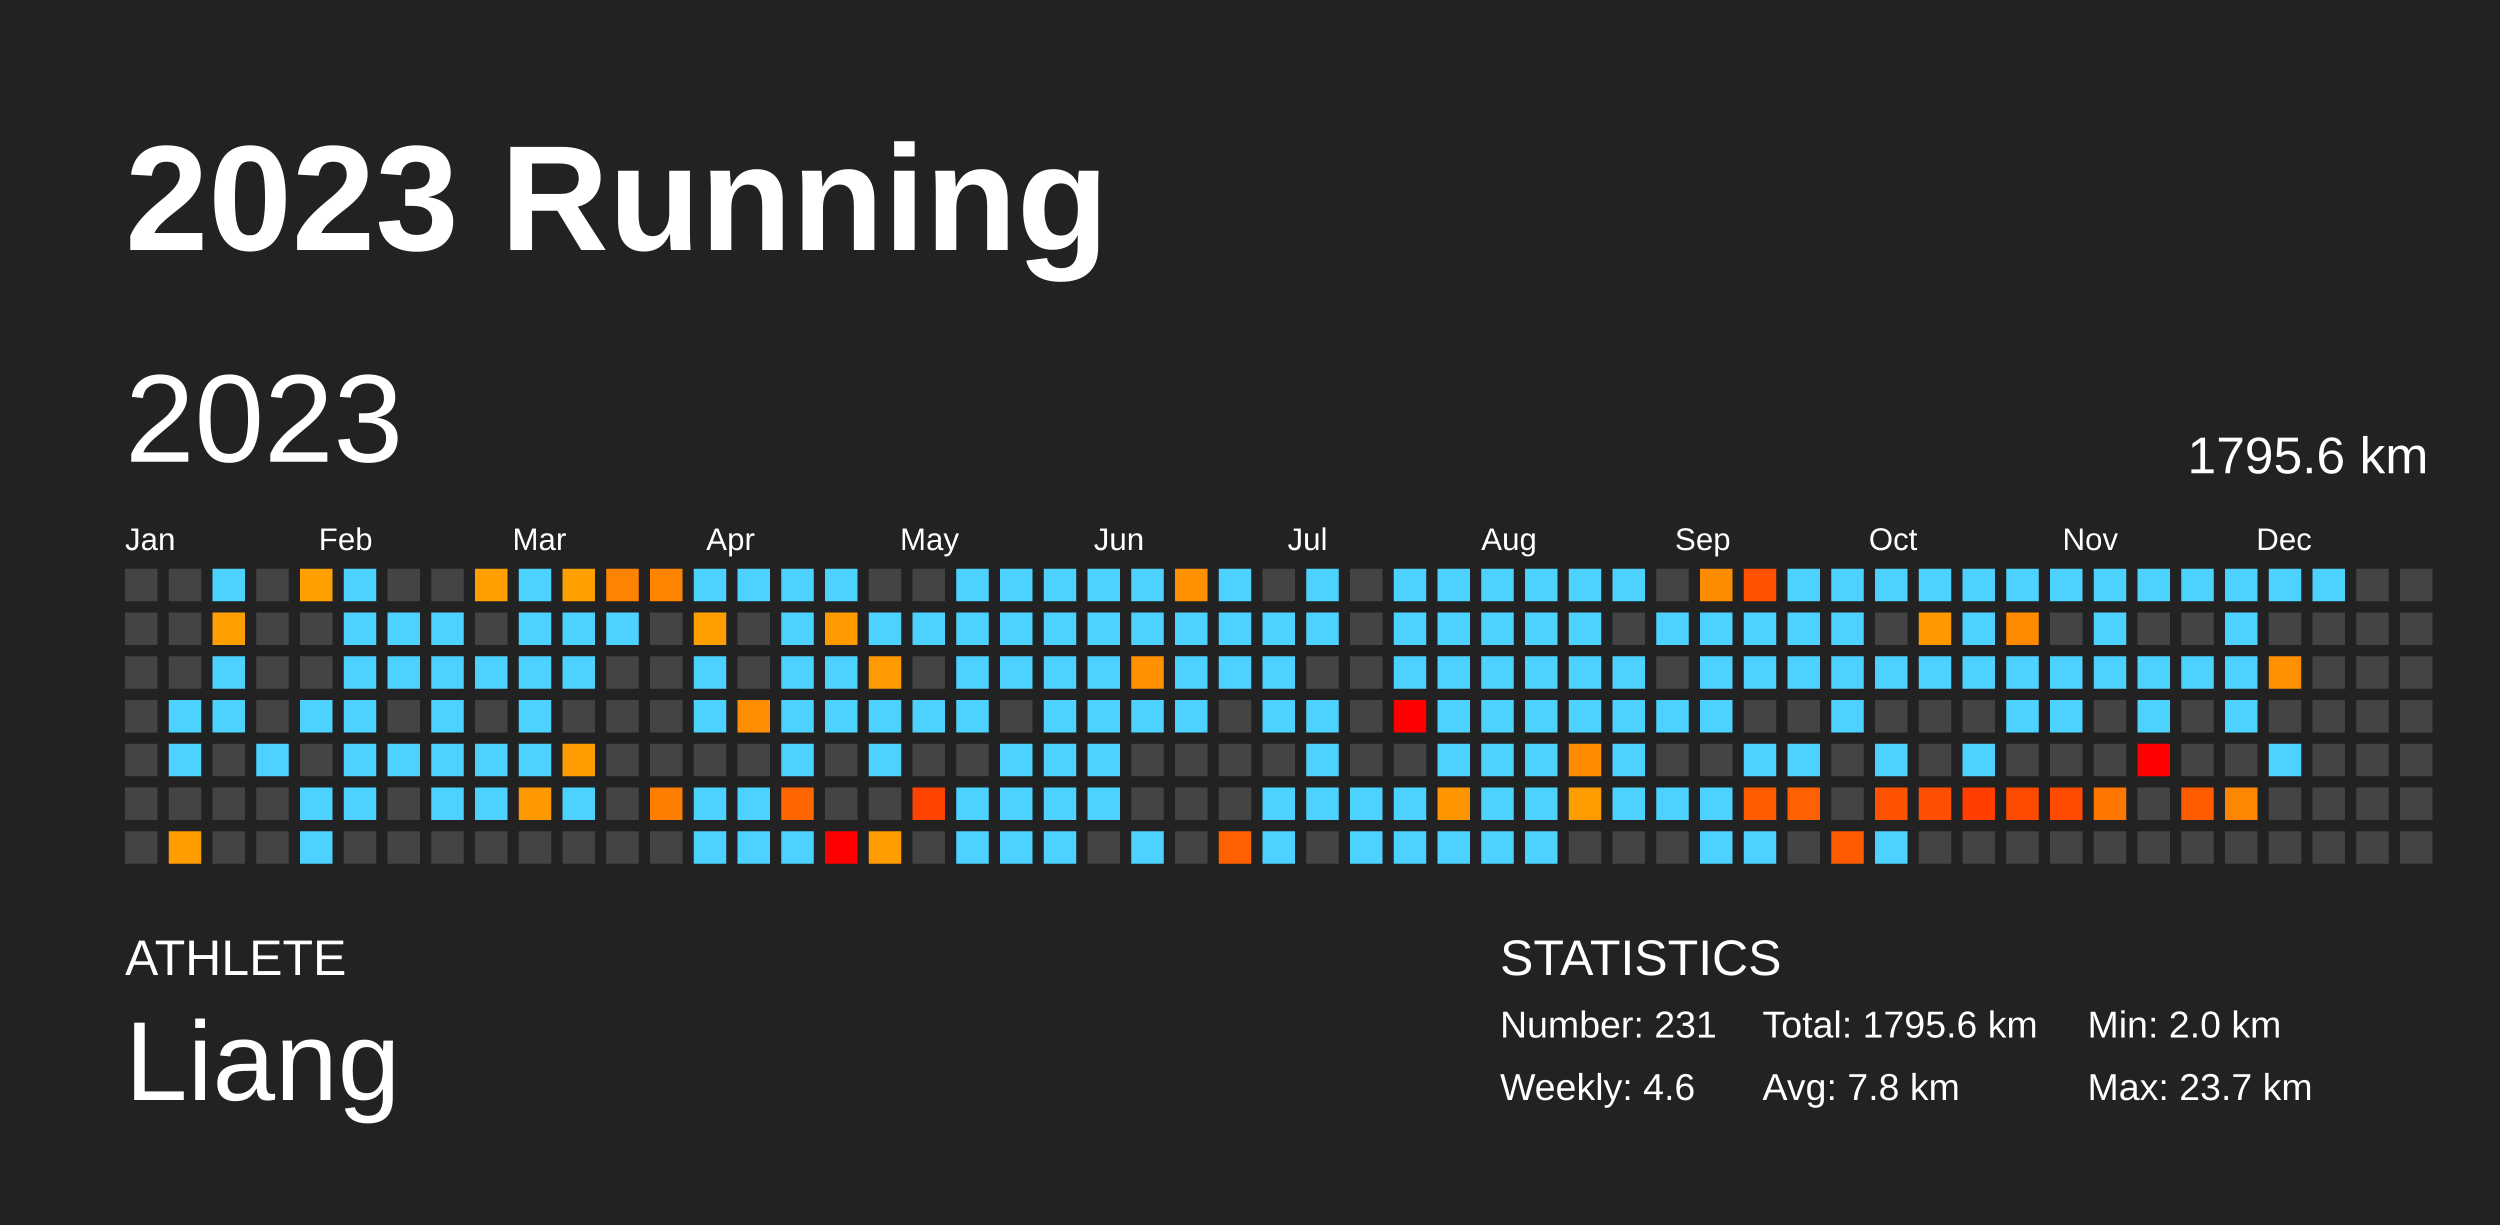
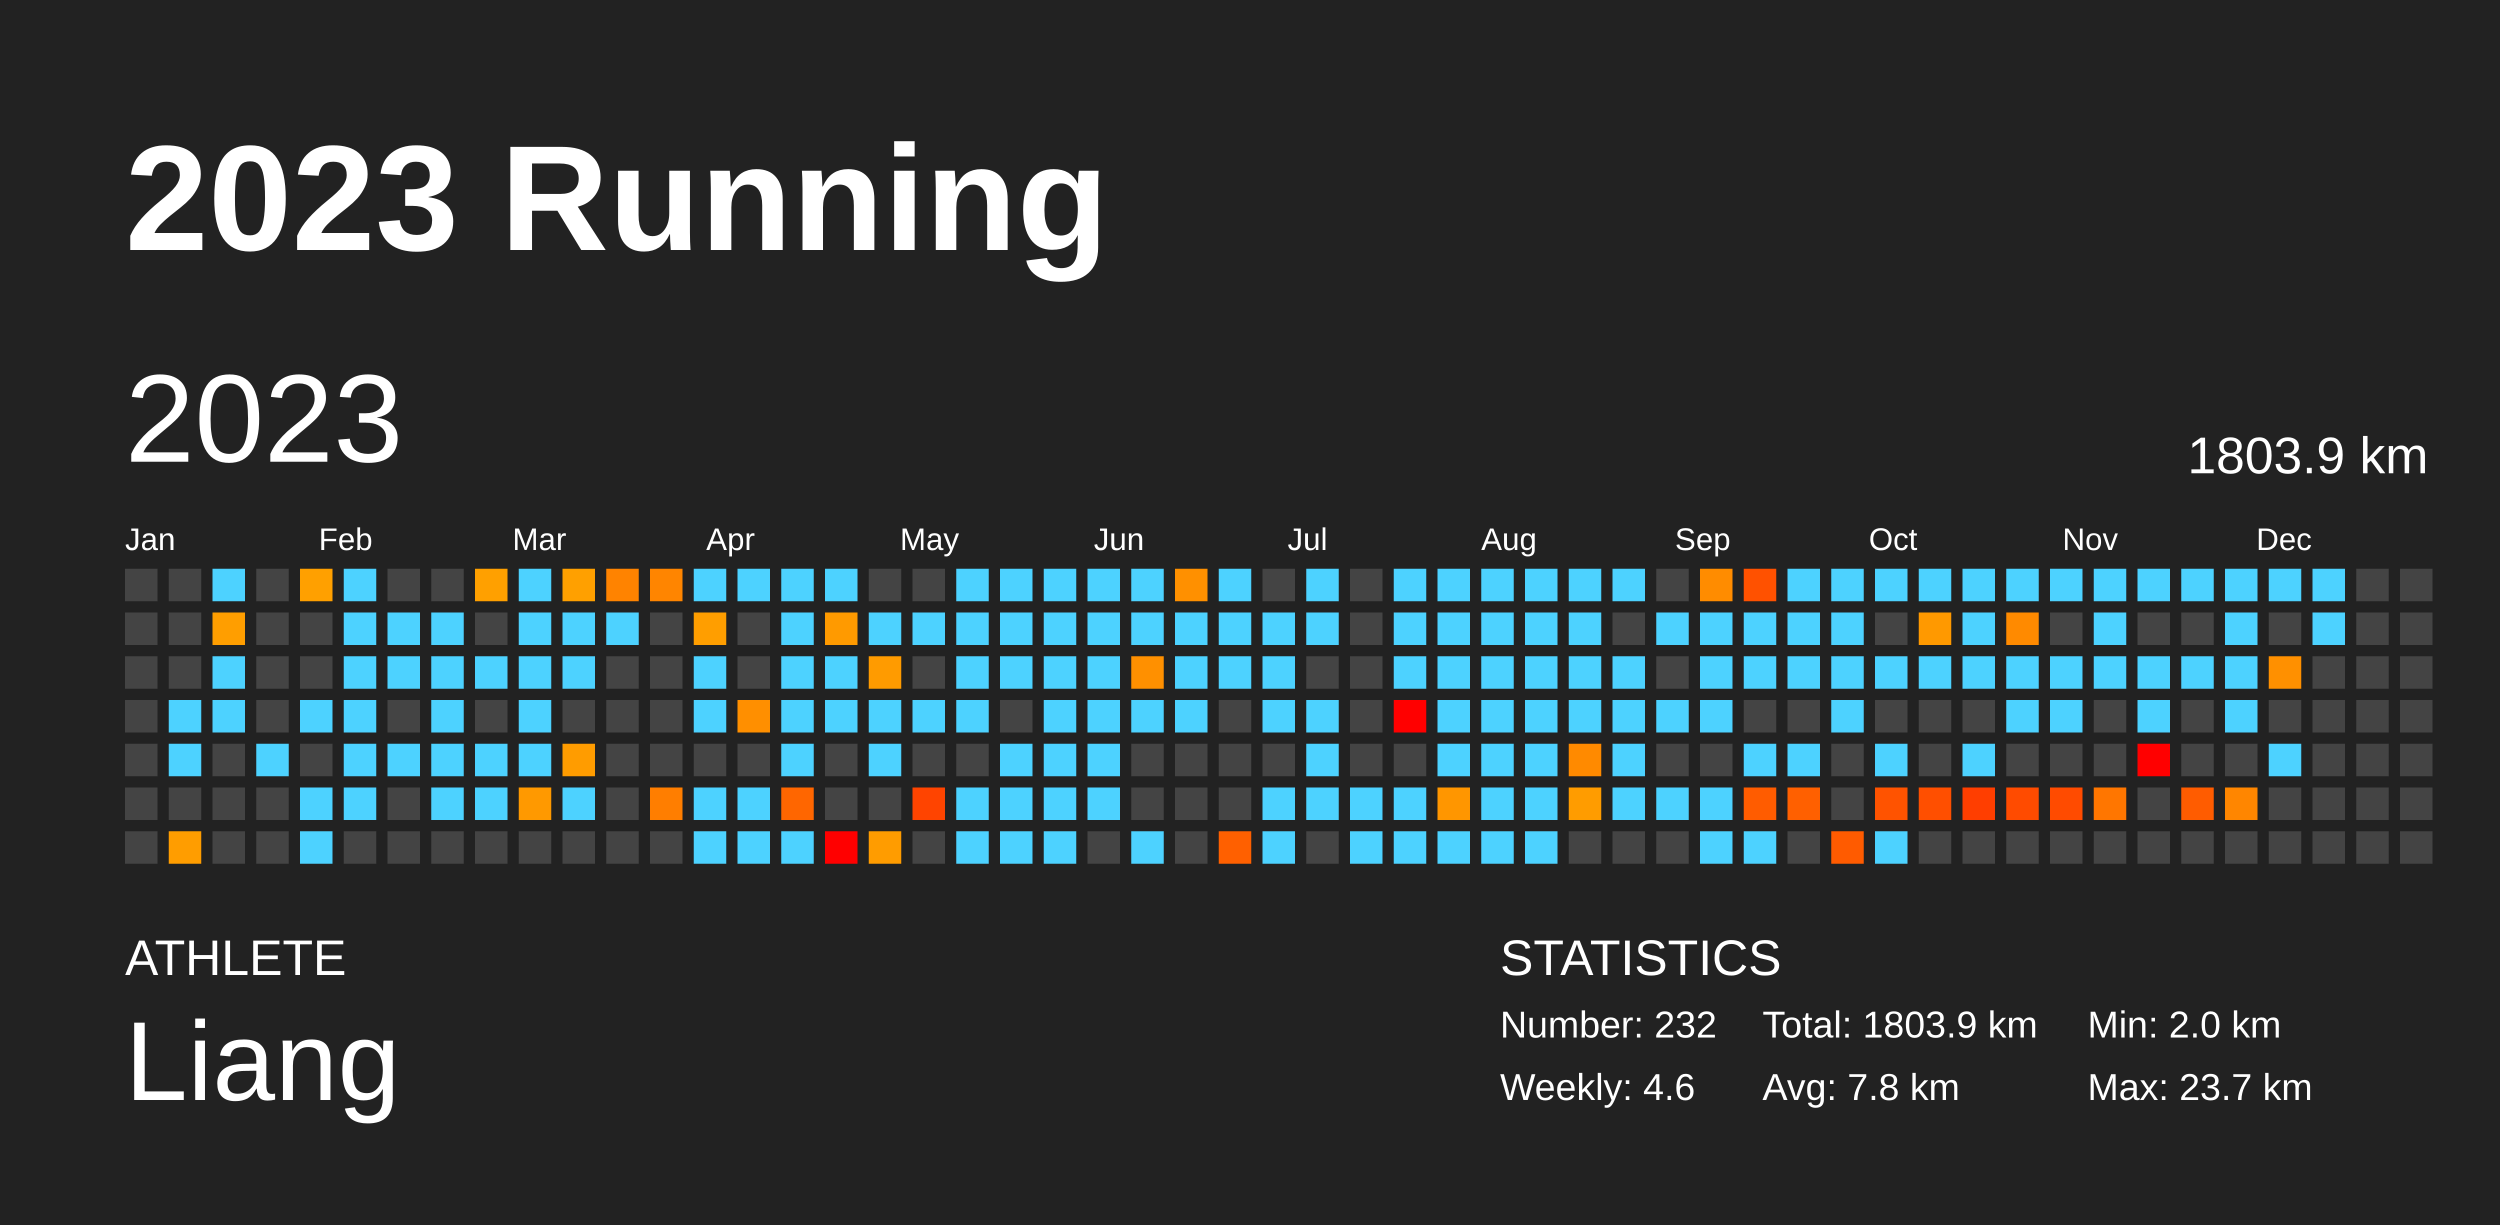
<svg xmlns="http://www.w3.org/2000/svg" baseProfile="full" height="98mm" version="1.1" viewBox="0,0,200,98" width="200mm">
  <defs />
  <rect fill="#222222" height="98" width="200" x="0" y="0" />
  <text fill="#FFFFFF" style="font-size:12px; font-family:Arial; font-weight:bold;" x="10" y="20">2023 Running</text>
  <text fill="#FFFFFF" style="font-size:4px; font-family:Arial" x="10" y="78">ATHLETE</text>
  <text fill="#FFFFFF" style="font-size:9px; font-family:Arial" x="10" y="88">Liang</text>
  <text fill="#FFFFFF" style="font-size:4px; font-family:Arial" x="120" y="78">STATISTICS</text>
-   <text fill="#FFFFFF" style="font-size:3px; font-family:Arial" x="120" y="83">Number: 231</text>
+   <text fill="#FFFFFF" style="font-size:3px; font-family:Arial" x="120" y="83">Number: 232</text>
  <text fill="#FFFFFF" style="font-size:3px; font-family:Arial" x="120" y="88">Weekly: 4.6</text>
-   <text fill="#FFFFFF" style="font-size:3px; font-family:Arial" x="141" y="83">Total: 1795.6 km</text>
+   <text fill="#FFFFFF" style="font-size:3px; font-family:Arial" x="141" y="83">Total: 1803.9 km</text>
  <text fill="#FFFFFF" style="font-size:3px; font-family:Arial" x="141" y="88">Avg: 7.8 km</text>
  <text fill="#FFFFFF" style="font-size:3px; font-family:Arial" x="167" y="83">Min: 2.0 km</text>
  <text fill="#FFFFFF" style="font-size:3px; font-family:Arial" x="167" y="88">Max: 23.7 km</text>
  <text dominant-baseline="hanging" fill="#FFFFFF" style="font-size:10.0px; font-family:Arial;" x="10" y="30">2023</text>
-   <text dominant-baseline="hanging" fill="#FFFFFF" style="font-size:4.125px; font-family:Arial;" x="175" y="35">1795.6 km</text>
+   <text dominant-baseline="hanging" fill="#FFFFFF" style="font-size:4.125px; font-family:Arial;" x="175" y="35">1803.9 km</text>
  <text fill="#FFFFFF" style="font-size:2.5px; font-family:Arial" x="10.0" y="44">Jan</text>
  <text fill="#FFFFFF" style="font-size:2.5px; font-family:Arial" x="25.5" y="44">Feb</text>
  <text fill="#FFFFFF" style="font-size:2.5px; font-family:Arial" x="41.0" y="44">Mar</text>
  <text fill="#FFFFFF" style="font-size:2.5px; font-family:Arial" x="56.5" y="44">Apr</text>
  <text fill="#FFFFFF" style="font-size:2.5px; font-family:Arial" x="72.0" y="44">May</text>
  <text fill="#FFFFFF" style="font-size:2.5px; font-family:Arial" x="87.5" y="44">Jun</text>
  <text fill="#FFFFFF" style="font-size:2.5px; font-family:Arial" x="103.0" y="44">Jul</text>
  <text fill="#FFFFFF" style="font-size:2.5px; font-family:Arial" x="118.5" y="44">Aug</text>
  <text fill="#FFFFFF" style="font-size:2.5px; font-family:Arial" x="134.0" y="44">Sep</text>
  <text fill="#FFFFFF" style="font-size:2.5px; font-family:Arial" x="149.5" y="44">Oct</text>
  <text fill="#FFFFFF" style="font-size:2.5px; font-family:Arial" x="165.0" y="44">Nov</text>
  <text fill="#FFFFFF" style="font-size:2.5px; font-family:Arial" x="180.5" y="44">Dec</text>
  <rect fill="#444444" height="2.6" width="2.6" x="10.0" y="45.5" />
  <rect fill="#444444" height="2.6" width="2.6" x="10.0" y="49.0" />
  <rect fill="#444444" height="2.6" width="2.6" x="10.0" y="52.5" />
  <rect fill="#444444" height="2.6" width="2.6" x="10.0" y="56.0" />
  <rect fill="#444444" height="2.6" width="2.6" x="10.0" y="59.5" />
  <rect fill="#444444" height="2.6" width="2.6" x="10.0" y="63.0" />
  <rect fill="#444444" height="2.6" width="2.6" x="10.0" y="66.5" />
  <rect fill="#444444" height="2.6" width="2.6" x="13.5" y="45.5" />
  <rect fill="#444444" height="2.6" width="2.6" x="13.5" y="49.0" />
  <rect fill="#444444" height="2.6" width="2.6" x="13.5" y="52.5" />
  <rect fill="#4dd2ff" height="2.6" width="2.6" x="13.5" y="56.0" />
  <rect fill="#4dd2ff" height="2.6" width="2.6" x="13.5" y="59.5" />
  <rect fill="#444444" height="2.6" width="2.6" x="13.5" y="63.0" />
  <rect fill="#ff9d00" height="2.6" width="2.6" x="13.5" y="66.5" />
  <rect fill="#4dd2ff" height="2.6" width="2.6" x="17.0" y="45.5" />
  <rect fill="#ff9e00" height="2.6" width="2.6" x="17.0" y="49.0" />
  <rect fill="#4dd2ff" height="2.6" width="2.6" x="17.0" y="52.5" />
  <rect fill="#4dd2ff" height="2.6" width="2.6" x="17.0" y="56.0" />
  <rect fill="#444444" height="2.6" width="2.6" x="17.0" y="59.5" />
  <rect fill="#444444" height="2.6" width="2.6" x="17.0" y="63.0" />
  <rect fill="#444444" height="2.6" width="2.6" x="17.0" y="66.5" />
  <rect fill="#444444" height="2.6" width="2.6" x="20.5" y="45.5" />
  <rect fill="#444444" height="2.6" width="2.6" x="20.5" y="49.0" />
  <rect fill="#444444" height="2.6" width="2.6" x="20.5" y="52.5" />
  <rect fill="#444444" height="2.6" width="2.6" x="20.5" y="56.0" />
  <rect fill="#4dd2ff" height="2.6" width="2.6" x="20.5" y="59.5" />
  <rect fill="#444444" height="2.6" width="2.6" x="20.5" y="63.0" />
  <rect fill="#444444" height="2.6" width="2.6" x="20.5" y="66.5" />
  <rect fill="#ffa000" height="2.6" width="2.6" x="24.0" y="45.5" />
  <rect fill="#444444" height="2.6" width="2.6" x="24.0" y="49.0" />
  <rect fill="#444444" height="2.6" width="2.6" x="24.0" y="52.5" />
  <rect fill="#4dd2ff" height="2.6" width="2.6" x="24.0" y="56.0" />
  <rect fill="#444444" height="2.6" width="2.6" x="24.0" y="59.5" />
  <rect fill="#4dd2ff" height="2.6" width="2.6" x="24.0" y="63.0" />
  <rect fill="#4dd2ff" height="2.6" width="2.6" x="24.0" y="66.5" />
  <rect fill="#4dd2ff" height="2.6" width="2.6" x="27.5" y="45.5" />
  <rect fill="#4dd2ff" height="2.6" width="2.6" x="27.5" y="49.0" />
  <rect fill="#4dd2ff" height="2.6" width="2.6" x="27.5" y="52.5" />
  <rect fill="#4dd2ff" height="2.6" width="2.6" x="27.5" y="56.0" />
  <rect fill="#4dd2ff" height="2.6" width="2.6" x="27.5" y="59.5" />
  <rect fill="#4dd2ff" height="2.6" width="2.6" x="27.5" y="63.0" />
  <rect fill="#444444" height="2.6" width="2.6" x="27.5" y="66.5" />
  <rect fill="#444444" height="2.6" width="2.6" x="31.0" y="45.5" />
  <rect fill="#4dd2ff" height="2.6" width="2.6" x="31.0" y="49.0" />
  <rect fill="#4dd2ff" height="2.6" width="2.6" x="31.0" y="52.5" />
  <rect fill="#444444" height="2.6" width="2.6" x="31.0" y="56.0" />
  <rect fill="#4dd2ff" height="2.6" width="2.6" x="31.0" y="59.5" />
  <rect fill="#444444" height="2.6" width="2.6" x="31.0" y="63.0" />
  <rect fill="#444444" height="2.6" width="2.6" x="31.0" y="66.5" />
  <rect fill="#444444" height="2.6" width="2.6" x="34.5" y="45.5" />
  <rect fill="#4dd2ff" height="2.6" width="2.6" x="34.5" y="49.0" />
  <rect fill="#4dd2ff" height="2.6" width="2.6" x="34.5" y="52.5" />
  <rect fill="#4dd2ff" height="2.6" width="2.6" x="34.5" y="56.0" />
  <rect fill="#4dd2ff" height="2.6" width="2.6" x="34.5" y="59.5" />
  <rect fill="#4dd2ff" height="2.6" width="2.6" x="34.5" y="63.0" />
  <rect fill="#444444" height="2.6" width="2.6" x="34.5" y="66.5" />
  <rect fill="#ffa000" height="2.6" width="2.6" x="38.0" y="45.5" />
  <rect fill="#444444" height="2.6" width="2.6" x="38.0" y="49.0" />
  <rect fill="#4dd2ff" height="2.6" width="2.6" x="38.0" y="52.5" />
  <rect fill="#444444" height="2.6" width="2.6" x="38.0" y="56.0" />
  <rect fill="#4dd2ff" height="2.6" width="2.6" x="38.0" y="59.5" />
  <rect fill="#4dd2ff" height="2.6" width="2.6" x="38.0" y="63.0" />
  <rect fill="#444444" height="2.6" width="2.6" x="38.0" y="66.5" />
  <rect fill="#4dd2ff" height="2.6" width="2.6" x="41.5" y="45.5" />
  <rect fill="#4dd2ff" height="2.6" width="2.6" x="41.5" y="49.0" />
  <rect fill="#4dd2ff" height="2.6" width="2.6" x="41.5" y="52.5" />
  <rect fill="#4dd2ff" height="2.6" width="2.6" x="41.5" y="56.0" />
  <rect fill="#4dd2ff" height="2.6" width="2.6" x="41.5" y="59.5" />
  <rect fill="#ff9900" height="2.6" width="2.6" x="41.5" y="63.0" />
  <rect fill="#444444" height="2.6" width="2.6" x="41.5" y="66.5" />
  <rect fill="#ffa000" height="2.6" width="2.6" x="45.0" y="45.5" />
  <rect fill="#4dd2ff" height="2.6" width="2.6" x="45.0" y="49.0" />
  <rect fill="#4dd2ff" height="2.6" width="2.6" x="45.0" y="52.5" />
  <rect fill="#444444" height="2.6" width="2.6" x="45.0" y="56.0" />
  <rect fill="#ff9c00" height="2.6" width="2.6" x="45.0" y="59.5" />
  <rect fill="#4dd2ff" height="2.6" width="2.6" x="45.0" y="63.0" />
  <rect fill="#444444" height="2.6" width="2.6" x="45.0" y="66.5" />
  <rect fill="#ff8300" height="2.6" width="2.6" x="48.5" y="45.5" />
  <rect fill="#4dd2ff" height="2.6" width="2.6" x="48.5" y="49.0" />
  <rect fill="#444444" height="2.6" width="2.6" x="48.5" y="52.5" />
  <rect fill="#444444" height="2.6" width="2.6" x="48.5" y="56.0" />
  <rect fill="#444444" height="2.6" width="2.6" x="48.5" y="59.5" />
  <rect fill="#444444" height="2.6" width="2.6" x="48.5" y="63.0" />
  <rect fill="#444444" height="2.6" width="2.6" x="48.5" y="66.5" />
  <rect fill="#ff8500" height="2.6" width="2.6" x="52.0" y="45.5" />
  <rect fill="#444444" height="2.6" width="2.6" x="52.0" y="49.0" />
  <rect fill="#444444" height="2.6" width="2.6" x="52.0" y="52.5" />
  <rect fill="#444444" height="2.6" width="2.6" x="52.0" y="56.0" />
  <rect fill="#444444" height="2.6" width="2.6" x="52.0" y="59.5" />
  <rect fill="#ff7e00" height="2.6" width="2.6" x="52.0" y="63.0" />
  <rect fill="#444444" height="2.6" width="2.6" x="52.0" y="66.5" />
  <rect fill="#4dd2ff" height="2.6" width="2.6" x="55.5" y="45.5" />
  <rect fill="#ff9e00" height="2.6" width="2.6" x="55.5" y="49.0" />
  <rect fill="#4dd2ff" height="2.6" width="2.6" x="55.5" y="52.5" />
  <rect fill="#4dd2ff" height="2.6" width="2.6" x="55.5" y="56.0" />
  <rect fill="#444444" height="2.6" width="2.6" x="55.5" y="59.5" />
  <rect fill="#4dd2ff" height="2.6" width="2.6" x="55.5" y="63.0" />
  <rect fill="#4dd2ff" height="2.6" width="2.6" x="55.5" y="66.5" />
  <rect fill="#4dd2ff" height="2.6" width="2.6" x="59.0" y="45.5" />
  <rect fill="#444444" height="2.6" width="2.6" x="59.0" y="49.0" />
  <rect fill="#444444" height="2.6" width="2.6" x="59.0" y="52.5" />
  <rect fill="#ff8f00" height="2.6" width="2.6" x="59.0" y="56.0" />
  <rect fill="#444444" height="2.6" width="2.6" x="59.0" y="59.5" />
  <rect fill="#4dd2ff" height="2.6" width="2.6" x="59.0" y="63.0" />
  <rect fill="#4dd2ff" height="2.6" width="2.6" x="59.0" y="66.5" />
  <rect fill="#4dd2ff" height="2.6" width="2.6" x="62.5" y="45.5" />
  <rect fill="#4dd2ff" height="2.6" width="2.6" x="62.5" y="49.0" />
  <rect fill="#4dd2ff" height="2.6" width="2.6" x="62.5" y="52.5" />
  <rect fill="#4dd2ff" height="2.6" width="2.6" x="62.5" y="56.0" />
  <rect fill="#4dd2ff" height="2.6" width="2.6" x="62.5" y="59.5" />
  <rect fill="#ff6600" height="2.6" width="2.6" x="62.5" y="63.0" />
  <rect fill="#4dd2ff" height="2.6" width="2.6" x="62.5" y="66.5" />
  <rect fill="#4dd2ff" height="2.6" width="2.6" x="66.0" y="45.5" />
  <rect fill="#ff9a00" height="2.6" width="2.6" x="66.0" y="49.0" />
  <rect fill="#4dd2ff" height="2.6" width="2.6" x="66.0" y="52.5" />
  <rect fill="#4dd2ff" height="2.6" width="2.6" x="66.0" y="56.0" />
  <rect fill="#444444" height="2.6" width="2.6" x="66.0" y="59.5" />
  <rect fill="#444444" height="2.6" width="2.6" x="66.0" y="63.0" />
  <rect fill="red" height="2.6" width="2.6" x="66.0" y="66.5" />
  <rect fill="#444444" height="2.6" width="2.6" x="69.5" y="45.5" />
  <rect fill="#4dd2ff" height="2.6" width="2.6" x="69.5" y="49.0" />
  <rect fill="#ff9b00" height="2.6" width="2.6" x="69.5" y="52.5" />
  <rect fill="#4dd2ff" height="2.6" width="2.6" x="69.5" y="56.0" />
  <rect fill="#4dd2ff" height="2.6" width="2.6" x="69.5" y="59.5" />
  <rect fill="#444444" height="2.6" width="2.6" x="69.5" y="63.0" />
  <rect fill="#ff9c00" height="2.6" width="2.6" x="69.5" y="66.5" />
  <rect fill="#444444" height="2.6" width="2.6" x="73.0" y="45.5" />
  <rect fill="#4dd2ff" height="2.6" width="2.6" x="73.0" y="49.0" />
  <rect fill="#444444" height="2.6" width="2.6" x="73.0" y="52.5" />
  <rect fill="#4dd2ff" height="2.6" width="2.6" x="73.0" y="56.0" />
  <rect fill="#444444" height="2.6" width="2.6" x="73.0" y="59.5" />
  <rect fill="#ff4400" height="2.6" width="2.6" x="73.0" y="63.0" />
  <rect fill="#444444" height="2.6" width="2.6" x="73.0" y="66.5" />
  <rect fill="#4dd2ff" height="2.6" width="2.6" x="76.5" y="45.5" />
  <rect fill="#4dd2ff" height="2.6" width="2.6" x="76.5" y="49.0" />
  <rect fill="#4dd2ff" height="2.6" width="2.6" x="76.5" y="52.5" />
  <rect fill="#4dd2ff" height="2.6" width="2.6" x="76.5" y="56.0" />
  <rect fill="#444444" height="2.6" width="2.6" x="76.5" y="59.5" />
  <rect fill="#4dd2ff" height="2.6" width="2.6" x="76.5" y="63.0" />
  <rect fill="#4dd2ff" height="2.6" width="2.6" x="76.5" y="66.5" />
  <rect fill="#4dd2ff" height="2.6" width="2.6" x="80.0" y="45.5" />
  <rect fill="#4dd2ff" height="2.6" width="2.6" x="80.0" y="49.0" />
  <rect fill="#4dd2ff" height="2.6" width="2.6" x="80.0" y="52.5" />
  <rect fill="#444444" height="2.6" width="2.6" x="80.0" y="56.0" />
  <rect fill="#4dd2ff" height="2.6" width="2.6" x="80.0" y="59.5" />
  <rect fill="#4dd2ff" height="2.6" width="2.6" x="80.0" y="63.0" />
  <rect fill="#4dd2ff" height="2.6" width="2.6" x="80.0" y="66.5" />
  <rect fill="#4dd2ff" height="2.6" width="2.6" x="83.5" y="45.5" />
  <rect fill="#4dd2ff" height="2.6" width="2.6" x="83.5" y="49.0" />
  <rect fill="#4dd2ff" height="2.6" width="2.6" x="83.5" y="52.5" />
  <rect fill="#4dd2ff" height="2.6" width="2.6" x="83.5" y="56.0" />
  <rect fill="#4dd2ff" height="2.6" width="2.6" x="83.5" y="59.5" />
  <rect fill="#4dd2ff" height="2.6" width="2.6" x="83.5" y="63.0" />
  <rect fill="#4dd2ff" height="2.6" width="2.6" x="83.5" y="66.5" />
  <rect fill="#4dd2ff" height="2.6" width="2.6" x="87.0" y="45.5" />
  <rect fill="#4dd2ff" height="2.6" width="2.6" x="87.0" y="49.0" />
  <rect fill="#4dd2ff" height="2.6" width="2.6" x="87.0" y="52.5" />
  <rect fill="#4dd2ff" height="2.6" width="2.6" x="87.0" y="56.0" />
  <rect fill="#4dd2ff" height="2.6" width="2.6" x="87.0" y="59.5" />
  <rect fill="#4dd2ff" height="2.6" width="2.6" x="87.0" y="63.0" />
  <rect fill="#444444" height="2.6" width="2.6" x="87.0" y="66.5" />
  <rect fill="#4dd2ff" height="2.6" width="2.6" x="90.5" y="45.5" />
  <rect fill="#4dd2ff" height="2.6" width="2.6" x="90.5" y="49.0" />
  <rect fill="#ff9000" height="2.6" width="2.6" x="90.5" y="52.5" />
  <rect fill="#4dd2ff" height="2.6" width="2.6" x="90.5" y="56.0" />
  <rect fill="#444444" height="2.6" width="2.6" x="90.5" y="59.5" />
  <rect fill="#444444" height="2.6" width="2.6" x="90.5" y="63.0" />
  <rect fill="#4dd2ff" height="2.6" width="2.6" x="90.5" y="66.5" />
  <rect fill="#ff9000" height="2.6" width="2.6" x="94.0" y="45.5" />
  <rect fill="#4dd2ff" height="2.6" width="2.6" x="94.0" y="49.0" />
  <rect fill="#4dd2ff" height="2.6" width="2.6" x="94.0" y="52.5" />
  <rect fill="#4dd2ff" height="2.6" width="2.6" x="94.0" y="56.0" />
  <rect fill="#444444" height="2.6" width="2.6" x="94.0" y="59.5" />
  <rect fill="#444444" height="2.6" width="2.6" x="94.0" y="63.0" />
  <rect fill="#444444" height="2.6" width="2.6" x="94.0" y="66.5" />
  <rect fill="#4dd2ff" height="2.6" width="2.6" x="97.5" y="45.5" />
  <rect fill="#4dd2ff" height="2.6" width="2.6" x="97.5" y="49.0" />
  <rect fill="#4dd2ff" height="2.6" width="2.6" x="97.5" y="52.5" />
  <rect fill="#444444" height="2.6" width="2.6" x="97.5" y="56.0" />
  <rect fill="#444444" height="2.6" width="2.6" x="97.5" y="59.5" />
  <rect fill="#444444" height="2.6" width="2.6" x="97.5" y="63.0" />
  <rect fill="#ff6000" height="2.6" width="2.6" x="97.5" y="66.5" />
  <rect fill="#444444" height="2.6" width="2.6" x="101.0" y="45.5" />
  <rect fill="#4dd2ff" height="2.6" width="2.6" x="101.0" y="49.0" />
  <rect fill="#4dd2ff" height="2.6" width="2.6" x="101.0" y="52.5" />
  <rect fill="#4dd2ff" height="2.6" width="2.6" x="101.0" y="56.0" />
  <rect fill="#444444" height="2.6" width="2.6" x="101.0" y="59.5" />
  <rect fill="#4dd2ff" height="2.6" width="2.6" x="101.0" y="63.0" />
  <rect fill="#4dd2ff" height="2.6" width="2.6" x="101.0" y="66.5" />
  <rect fill="#4dd2ff" height="2.6" width="2.6" x="104.5" y="45.5" />
  <rect fill="#4dd2ff" height="2.6" width="2.6" x="104.5" y="49.0" />
  <rect fill="#444444" height="2.6" width="2.6" x="104.5" y="52.5" />
  <rect fill="#4dd2ff" height="2.6" width="2.6" x="104.5" y="56.0" />
  <rect fill="#4dd2ff" height="2.6" width="2.6" x="104.5" y="59.5" />
  <rect fill="#4dd2ff" height="2.6" width="2.6" x="104.5" y="63.0" />
  <rect fill="#444444" height="2.6" width="2.6" x="104.5" y="66.5" />
  <rect fill="#444444" height="2.6" width="2.6" x="108.0" y="45.5" />
  <rect fill="#444444" height="2.6" width="2.6" x="108.0" y="49.0" />
  <rect fill="#444444" height="2.6" width="2.6" x="108.0" y="52.5" />
  <rect fill="#444444" height="2.6" width="2.6" x="108.0" y="56.0" />
  <rect fill="#444444" height="2.6" width="2.6" x="108.0" y="59.5" />
  <rect fill="#4dd2ff" height="2.6" width="2.6" x="108.0" y="63.0" />
  <rect fill="#4dd2ff" height="2.6" width="2.6" x="108.0" y="66.5" />
  <rect fill="#4dd2ff" height="2.6" width="2.6" x="111.5" y="45.5" />
  <rect fill="#4dd2ff" height="2.6" width="2.6" x="111.5" y="49.0" />
  <rect fill="#4dd2ff" height="2.6" width="2.6" x="111.5" y="52.5" />
  <rect fill="red" height="2.6" width="2.6" x="111.5" y="56.0" />
  <rect fill="#444444" height="2.6" width="2.6" x="111.5" y="59.5" />
  <rect fill="#4dd2ff" height="2.6" width="2.6" x="111.5" y="63.0" />
  <rect fill="#4dd2ff" height="2.6" width="2.6" x="111.5" y="66.5" />
  <rect fill="#4dd2ff" height="2.6" width="2.6" x="115.0" y="45.5" />
  <rect fill="#4dd2ff" height="2.6" width="2.6" x="115.0" y="49.0" />
  <rect fill="#4dd2ff" height="2.6" width="2.6" x="115.0" y="52.5" />
  <rect fill="#4dd2ff" height="2.6" width="2.6" x="115.0" y="56.0" />
  <rect fill="#4dd2ff" height="2.6" width="2.6" x="115.0" y="59.5" />
  <rect fill="#ff9600" height="2.6" width="2.6" x="115.0" y="63.0" />
  <rect fill="#4dd2ff" height="2.6" width="2.6" x="115.0" y="66.5" />
  <rect fill="#4dd2ff" height="2.6" width="2.6" x="118.5" y="45.5" />
  <rect fill="#4dd2ff" height="2.6" width="2.6" x="118.5" y="49.0" />
  <rect fill="#4dd2ff" height="2.6" width="2.6" x="118.5" y="52.5" />
  <rect fill="#4dd2ff" height="2.6" width="2.6" x="118.5" y="56.0" />
  <rect fill="#4dd2ff" height="2.6" width="2.6" x="118.5" y="59.5" />
  <rect fill="#4dd2ff" height="2.6" width="2.6" x="118.5" y="63.0" />
  <rect fill="#4dd2ff" height="2.6" width="2.6" x="118.5" y="66.5" />
  <rect fill="#4dd2ff" height="2.6" width="2.6" x="122.0" y="45.5" />
  <rect fill="#4dd2ff" height="2.6" width="2.6" x="122.0" y="49.0" />
  <rect fill="#4dd2ff" height="2.6" width="2.6" x="122.0" y="52.5" />
  <rect fill="#4dd2ff" height="2.6" width="2.6" x="122.0" y="56.0" />
  <rect fill="#4dd2ff" height="2.6" width="2.6" x="122.0" y="59.5" />
  <rect fill="#4dd2ff" height="2.6" width="2.6" x="122.0" y="63.0" />
  <rect fill="#4dd2ff" height="2.6" width="2.6" x="122.0" y="66.5" />
  <rect fill="#4dd2ff" height="2.6" width="2.6" x="125.5" y="45.5" />
  <rect fill="#4dd2ff" height="2.6" width="2.6" x="125.5" y="49.0" />
  <rect fill="#4dd2ff" height="2.6" width="2.6" x="125.5" y="52.5" />
  <rect fill="#4dd2ff" height="2.6" width="2.6" x="125.5" y="56.0" />
  <rect fill="#ff8a00" height="2.6" width="2.6" x="125.5" y="59.5" />
  <rect fill="#ff9c00" height="2.6" width="2.6" x="125.5" y="63.0" />
  <rect fill="#444444" height="2.6" width="2.6" x="125.5" y="66.5" />
  <rect fill="#4dd2ff" height="2.6" width="2.6" x="129.0" y="45.5" />
  <rect fill="#444444" height="2.6" width="2.6" x="129.0" y="49.0" />
  <rect fill="#4dd2ff" height="2.6" width="2.6" x="129.0" y="52.5" />
  <rect fill="#4dd2ff" height="2.6" width="2.6" x="129.0" y="56.0" />
  <rect fill="#4dd2ff" height="2.6" width="2.6" x="129.0" y="59.5" />
  <rect fill="#4dd2ff" height="2.6" width="2.6" x="129.0" y="63.0" />
  <rect fill="#444444" height="2.6" width="2.6" x="129.0" y="66.5" />
  <rect fill="#444444" height="2.6" width="2.6" x="132.5" y="45.5" />
  <rect fill="#4dd2ff" height="2.6" width="2.6" x="132.5" y="49.0" />
  <rect fill="#444444" height="2.6" width="2.6" x="132.5" y="52.5" />
  <rect fill="#4dd2ff" height="2.6" width="2.6" x="132.5" y="56.0" />
  <rect fill="#444444" height="2.6" width="2.6" x="132.5" y="59.5" />
  <rect fill="#4dd2ff" height="2.6" width="2.6" x="132.5" y="63.0" />
  <rect fill="#444444" height="2.6" width="2.6" x="132.5" y="66.5" />
  <rect fill="#ff8c00" height="2.6" width="2.6" x="136.0" y="45.5" />
  <rect fill="#4dd2ff" height="2.6" width="2.6" x="136.0" y="49.0" />
  <rect fill="#4dd2ff" height="2.6" width="2.6" x="136.0" y="52.5" />
  <rect fill="#4dd2ff" height="2.6" width="2.6" x="136.0" y="56.0" />
  <rect fill="#444444" height="2.6" width="2.6" x="136.0" y="59.5" />
  <rect fill="#4dd2ff" height="2.6" width="2.6" x="136.0" y="63.0" />
  <rect fill="#4dd2ff" height="2.6" width="2.6" x="136.0" y="66.5" />
  <rect fill="#ff5100" height="2.6" width="2.6" x="139.5" y="45.5" />
  <rect fill="#4dd2ff" height="2.6" width="2.6" x="139.5" y="49.0" />
  <rect fill="#4dd2ff" height="2.6" width="2.6" x="139.5" y="52.5" />
  <rect fill="#444444" height="2.6" width="2.6" x="139.5" y="56.0" />
  <rect fill="#4dd2ff" height="2.6" width="2.6" x="139.5" y="59.5" />
  <rect fill="#ff5c00" height="2.6" width="2.6" x="139.5" y="63.0" />
  <rect fill="#4dd2ff" height="2.6" width="2.6" x="139.5" y="66.5" />
  <rect fill="#4dd2ff" height="2.6" width="2.6" x="143.0" y="45.5" />
  <rect fill="#4dd2ff" height="2.6" width="2.6" x="143.0" y="49.0" />
  <rect fill="#4dd2ff" height="2.6" width="2.6" x="143.0" y="52.5" />
  <rect fill="#444444" height="2.6" width="2.6" x="143.0" y="56.0" />
  <rect fill="#4dd2ff" height="2.6" width="2.6" x="143.0" y="59.5" />
  <rect fill="#ff6000" height="2.6" width="2.6" x="143.0" y="63.0" />
  <rect fill="#444444" height="2.6" width="2.6" x="143.0" y="66.5" />
  <rect fill="#4dd2ff" height="2.6" width="2.6" x="146.5" y="45.5" />
  <rect fill="#4dd2ff" height="2.6" width="2.6" x="146.5" y="49.0" />
  <rect fill="#4dd2ff" height="2.6" width="2.6" x="146.5" y="52.5" />
  <rect fill="#4dd2ff" height="2.6" width="2.6" x="146.5" y="56.0" />
  <rect fill="#444444" height="2.6" width="2.6" x="146.5" y="59.5" />
  <rect fill="#444444" height="2.6" width="2.6" x="146.5" y="63.0" />
  <rect fill="#ff5b00" height="2.6" width="2.6" x="146.5" y="66.5" />
  <rect fill="#4dd2ff" height="2.6" width="2.6" x="150.0" y="45.5" />
  <rect fill="#444444" height="2.6" width="2.6" x="150.0" y="49.0" />
  <rect fill="#4dd2ff" height="2.6" width="2.6" x="150.0" y="52.5" />
  <rect fill="#444444" height="2.6" width="2.6" x="150.0" y="56.0" />
  <rect fill="#4dd2ff" height="2.6" width="2.6" x="150.0" y="59.5" />
  <rect fill="#ff5300" height="2.6" width="2.6" x="150.0" y="63.0" />
  <rect fill="#4dd2ff" height="2.6" width="2.6" x="150.0" y="66.5" />
  <rect fill="#4dd2ff" height="2.6" width="2.6" x="153.5" y="45.5" />
  <rect fill="#ff9900" height="2.6" width="2.6" x="153.5" y="49.0" />
  <rect fill="#4dd2ff" height="2.6" width="2.6" x="153.5" y="52.5" />
  <rect fill="#444444" height="2.6" width="2.6" x="153.5" y="56.0" />
  <rect fill="#444444" height="2.6" width="2.6" x="153.5" y="59.5" />
  <rect fill="#ff4f00" height="2.6" width="2.6" x="153.5" y="63.0" />
  <rect fill="#444444" height="2.6" width="2.6" x="153.5" y="66.5" />
  <rect fill="#4dd2ff" height="2.6" width="2.6" x="157.0" y="45.5" />
  <rect fill="#4dd2ff" height="2.6" width="2.6" x="157.0" y="49.0" />
  <rect fill="#4dd2ff" height="2.6" width="2.6" x="157.0" y="52.5" />
  <rect fill="#444444" height="2.6" width="2.6" x="157.0" y="56.0" />
  <rect fill="#4dd2ff" height="2.6" width="2.6" x="157.0" y="59.5" />
  <rect fill="#ff3e00" height="2.6" width="2.6" x="157.0" y="63.0" />
  <rect fill="#444444" height="2.6" width="2.6" x="157.0" y="66.5" />
  <rect fill="#4dd2ff" height="2.6" width="2.6" x="160.5" y="45.5" />
  <rect fill="#ff8a00" height="2.6" width="2.6" x="160.5" y="49.0" />
  <rect fill="#4dd2ff" height="2.6" width="2.6" x="160.5" y="52.5" />
  <rect fill="#4dd2ff" height="2.6" width="2.6" x="160.5" y="56.0" />
  <rect fill="#444444" height="2.6" width="2.6" x="160.5" y="59.5" />
  <rect fill="#ff4b00" height="2.6" width="2.6" x="160.5" y="63.0" />
  <rect fill="#444444" height="2.6" width="2.6" x="160.5" y="66.5" />
  <rect fill="#4dd2ff" height="2.6" width="2.6" x="164.0" y="45.5" />
  <rect fill="#444444" height="2.6" width="2.6" x="164.0" y="49.0" />
  <rect fill="#4dd2ff" height="2.6" width="2.6" x="164.0" y="52.5" />
  <rect fill="#4dd2ff" height="2.6" width="2.6" x="164.0" y="56.0" />
  <rect fill="#444444" height="2.6" width="2.6" x="164.0" y="59.5" />
  <rect fill="#ff4b00" height="2.6" width="2.6" x="164.0" y="63.0" />
  <rect fill="#444444" height="2.6" width="2.6" x="164.0" y="66.5" />
  <rect fill="#4dd2ff" height="2.6" width="2.6" x="167.5" y="45.5" />
  <rect fill="#4dd2ff" height="2.6" width="2.6" x="167.5" y="49.0" />
  <rect fill="#4dd2ff" height="2.6" width="2.6" x="167.5" y="52.5" />
  <rect fill="#444444" height="2.6" width="2.6" x="167.5" y="56.0" />
  <rect fill="#444444" height="2.6" width="2.6" x="167.5" y="59.5" />
  <rect fill="#ff7600" height="2.6" width="2.6" x="167.5" y="63.0" />
  <rect fill="#444444" height="2.6" width="2.6" x="167.5" y="66.5" />
  <rect fill="#4dd2ff" height="2.6" width="2.6" x="171.0" y="45.5" />
  <rect fill="#444444" height="2.6" width="2.6" x="171.0" y="49.0" />
  <rect fill="#4dd2ff" height="2.6" width="2.6" x="171.0" y="52.5" />
  <rect fill="#4dd2ff" height="2.6" width="2.6" x="171.0" y="56.0" />
  <rect fill="red" height="2.6" width="2.6" x="171.0" y="59.5" />
  <rect fill="#444444" height="2.6" width="2.6" x="171.0" y="63.0" />
  <rect fill="#444444" height="2.6" width="2.6" x="171.0" y="66.5" />
  <rect fill="#4dd2ff" height="2.6" width="2.6" x="174.5" y="45.5" />
  <rect fill="#444444" height="2.6" width="2.6" x="174.5" y="49.0" />
  <rect fill="#4dd2ff" height="2.6" width="2.6" x="174.5" y="52.5" />
  <rect fill="#444444" height="2.6" width="2.6" x="174.5" y="56.0" />
  <rect fill="#444444" height="2.6" width="2.6" x="174.5" y="59.5" />
  <rect fill="#ff5c00" height="2.6" width="2.6" x="174.5" y="63.0" />
  <rect fill="#444444" height="2.6" width="2.6" x="174.5" y="66.5" />
  <rect fill="#4dd2ff" height="2.6" width="2.6" x="178.0" y="45.5" />
  <rect fill="#4dd2ff" height="2.6" width="2.6" x="178.0" y="49.0" />
  <rect fill="#4dd2ff" height="2.6" width="2.6" x="178.0" y="52.5" />
  <rect fill="#4dd2ff" height="2.6" width="2.6" x="178.0" y="56.0" />
  <rect fill="#444444" height="2.6" width="2.6" x="178.0" y="59.5" />
  <rect fill="#ff8600" height="2.6" width="2.6" x="178.0" y="63.0" />
  <rect fill="#444444" height="2.6" width="2.6" x="178.0" y="66.5" />
  <rect fill="#4dd2ff" height="2.6" width="2.6" x="181.5" y="45.5" />
  <rect fill="#444444" height="2.6" width="2.6" x="181.5" y="49.0" />
  <rect fill="#ff9000" height="2.6" width="2.6" x="181.5" y="52.5" />
  <rect fill="#444444" height="2.6" width="2.6" x="181.5" y="56.0" />
  <rect fill="#4dd2ff" height="2.6" width="2.6" x="181.5" y="59.5" />
  <rect fill="#444444" height="2.6" width="2.6" x="181.5" y="63.0" />
  <rect fill="#444444" height="2.6" width="2.6" x="181.5" y="66.5" />
  <rect fill="#4dd2ff" height="2.6" width="2.6" x="185.0" y="45.5" />
-   <rect fill="#444444" height="2.6" width="2.6" x="185.0" y="49.0" />
+   <rect fill="#4dd2ff" height="2.6" width="2.6" x="185.0" y="49.0" />
  <rect fill="#444444" height="2.6" width="2.6" x="185.0" y="52.5" />
  <rect fill="#444444" height="2.6" width="2.6" x="185.0" y="56.0" />
  <rect fill="#444444" height="2.6" width="2.6" x="185.0" y="59.5" />
  <rect fill="#444444" height="2.6" width="2.6" x="185.0" y="63.0" />
  <rect fill="#444444" height="2.6" width="2.6" x="185.0" y="66.5" />
  <rect fill="#444444" height="2.6" width="2.6" x="188.5" y="45.5" />
  <rect fill="#444444" height="2.6" width="2.6" x="188.5" y="49.0" />
  <rect fill="#444444" height="2.6" width="2.6" x="188.5" y="52.5" />
  <rect fill="#444444" height="2.6" width="2.6" x="188.5" y="56.0" />
  <rect fill="#444444" height="2.6" width="2.6" x="188.5" y="59.5" />
  <rect fill="#444444" height="2.6" width="2.6" x="188.5" y="63.0" />
  <rect fill="#444444" height="2.6" width="2.6" x="188.5" y="66.5" />
  <rect fill="#444444" height="2.6" width="2.6" x="192.0" y="45.5" />
  <rect fill="#444444" height="2.6" width="2.6" x="192.0" y="49.0" />
  <rect fill="#444444" height="2.6" width="2.6" x="192.0" y="52.5" />
  <rect fill="#444444" height="2.6" width="2.6" x="192.0" y="56.0" />
  <rect fill="#444444" height="2.6" width="2.6" x="192.0" y="59.5" />
  <rect fill="#444444" height="2.6" width="2.6" x="192.0" y="63.0" />
  <rect fill="#444444" height="2.6" width="2.6" x="192.0" y="66.5" />
</svg>
